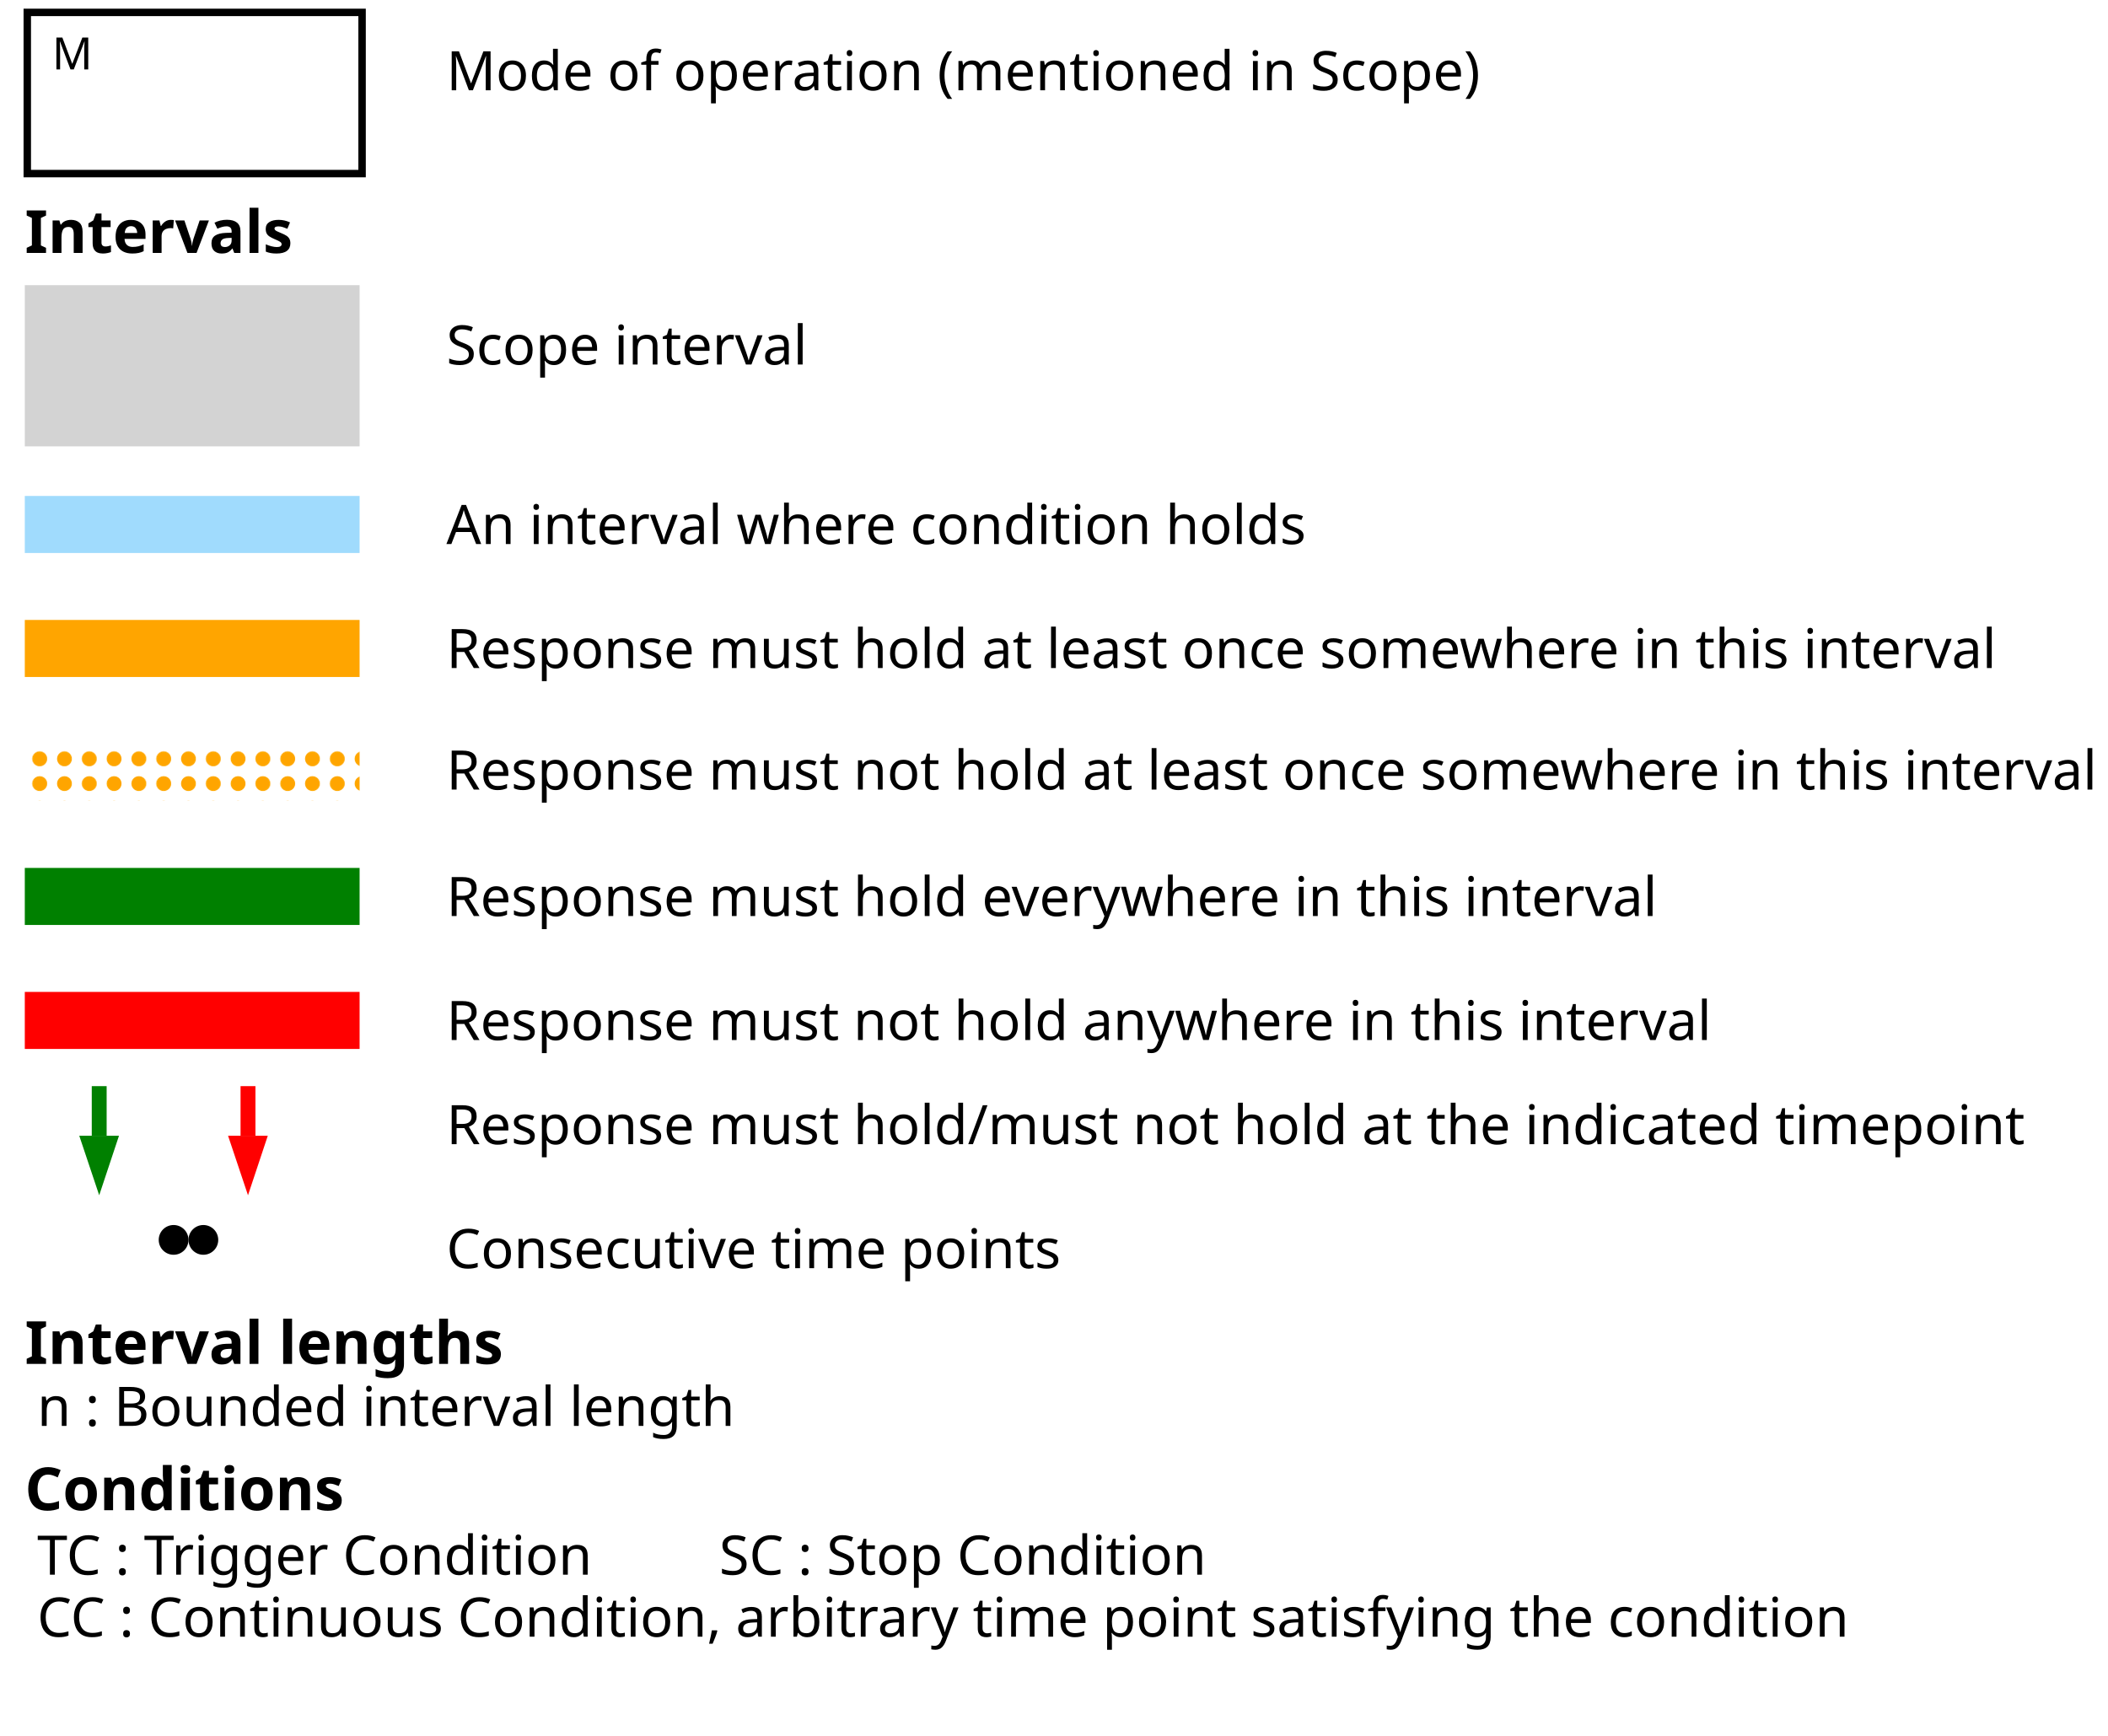
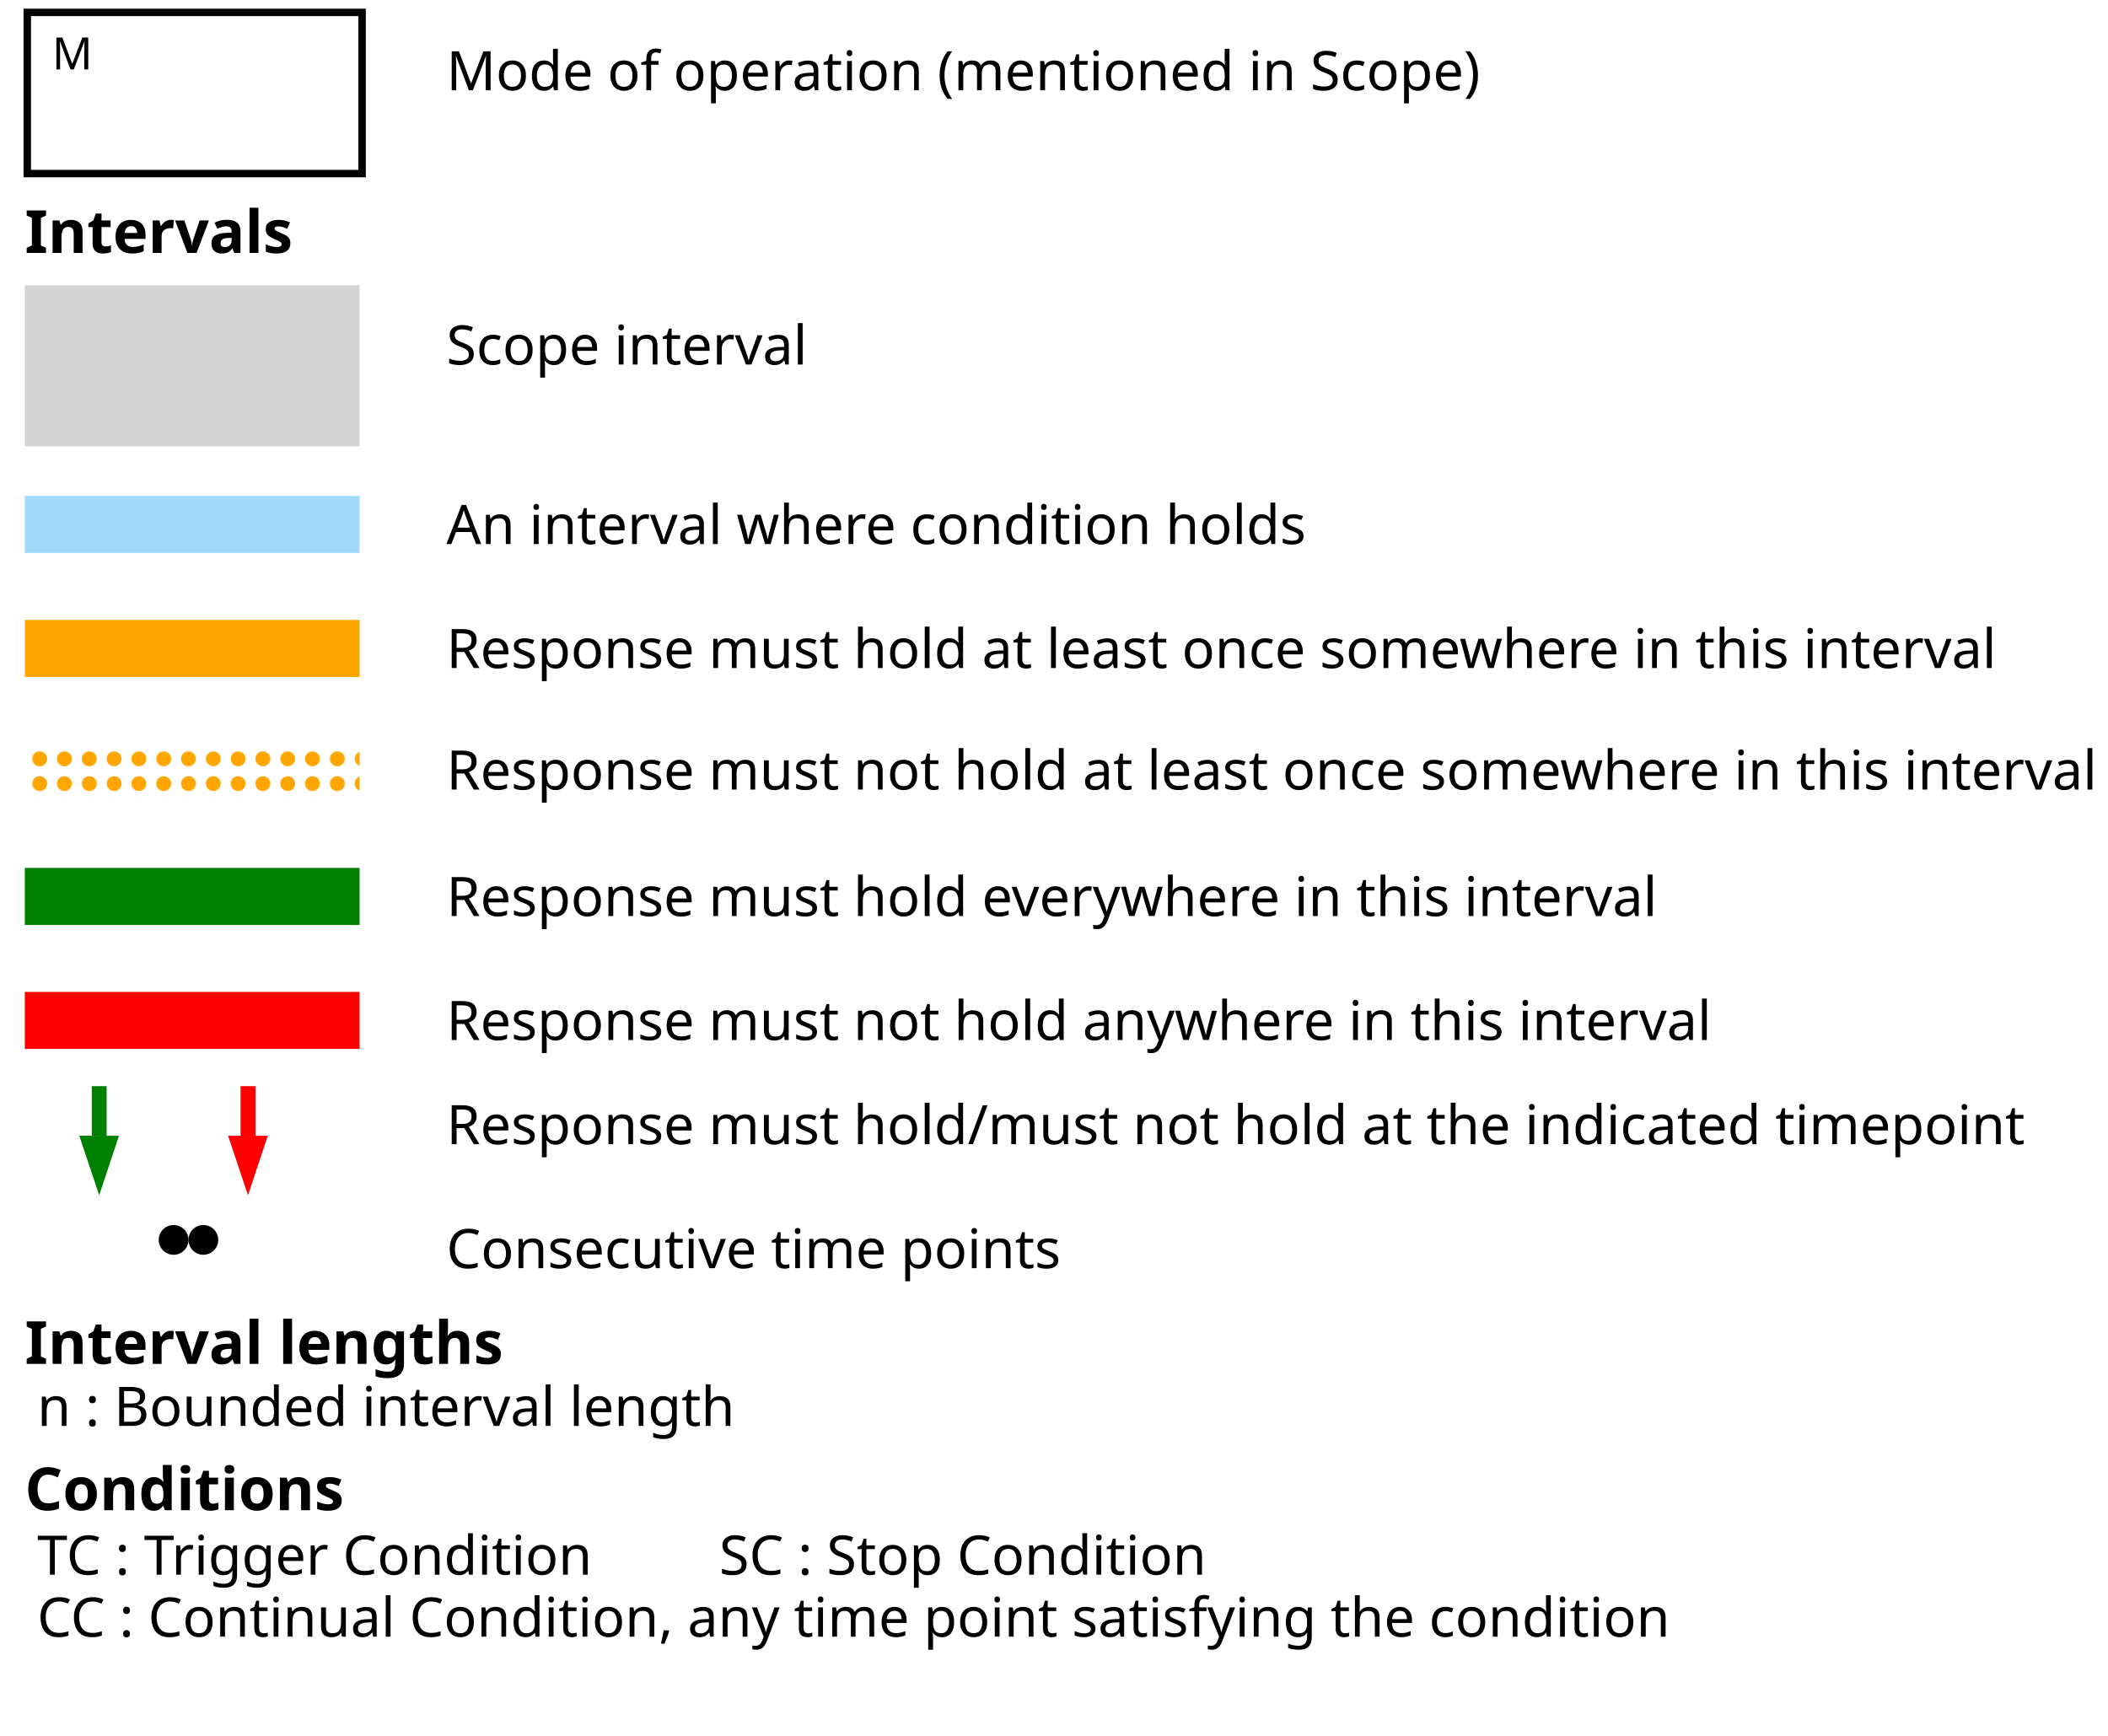
<svg xmlns="http://www.w3.org/2000/svg" xmlns:xlink="http://www.w3.org/1999/xlink" width="850px" height="700px">
  <svg>
    <defs>
      <marker id="nextGreenArrowhead" markerWidth="5" markerHeight="2.67" orient="auto" refX="0" refY="1.33">
        <polygon points="0 0, 4 1.33, 0 2.67" fill="green" />
        <circle cx="3.7" cy="1.33" r="1" fill="black" />
      </marker>
      <marker id="nextRedArrowhead" markerWidth="5" markerHeight="2.67" orient="auto" refX="0" refY="1.33">
        <polygon points="0 0, 4 1.33, 0 2.67" fill="red" />
        <circle cx="3.7" cy="1.33" r="1" fill="black" />
      </marker>
      <marker id="greenArrowhead" markerWidth="4" markerHeight="2.67" orient="auto" refX="0" refY="1.33">
        <polygon points="0 0, 4 1.33, 0 2.67" fill="green" />
      </marker>
      <marker id="redArrowhead" markerWidth="4" markerHeight="2.67" orient="auto" refX="0" refY="1.33">
        <polygon points="0 0, 4 1.33, 0 2.67" fill="red" />
      </marker>
      <pattern id="myPattern" x="10" y="10" width="10" height="10" patternUnits="userSpaceOnUse">
        <circle cx="6" cy="6" r="3" style="stroke: none; fill: orange" />
      </pattern>
      <g id="standard">
        <path d="M10 140h 400" stroke="#000" stroke-width="3" fill="none" id="line" />
        <path d="M415 140l -14.26 4.64v -9.28z" stroke="#000" stroke-width="0" id="arrow-end" />
      </g>
      <g id="with_Mode">
        <rect x="145" y="75" width="135" height="65" stroke="#000" stroke-width="3" fill="none" />
        <text x="155" y="98" font-family="sans-serif" font-size="18px" font-weight="normal" fill="black">M</text>
      </g>
      <g id="without_Mode">
        <line x1="100" y1="20" x2="100" y2="180" stroke="blue" stroke-width="3" />
        <text x="50" y="15" font-family="sans-serif" font-size="18px" font-weight="normal" fill="blue">beginning of time</text>
      </g>
      <g id="Scope">
        <rect width="135" height="65" style="fill:lightgray" />
      </g>
      <g id="Condition">
        <rect width="135" height="23" style="fill:#a0dbfd" />
      </g>
      <g id="Timing_within">
        <rect width="60" height="23" style="fill:orange" />
        <text x="25" y="18" font-family="sans-serif" font-size="18px" font-weight="normal" fill="black">n</text>
      </g>
      <g id="Timing_after">
        <rect width="60" height="23" style="fill:red" />
        <text x="25" y="18" font-family="sans-serif" font-size="18px" font-weight="normal" fill="black">n</text>
        <rect x="60" width="30" height="23" style="fill:green" />
        <text x="70" y="18" font-family="sans-serif" font-size="18px" font-weight="normal" fill="black">1</text>
      </g>
      <g id="Timing_immediately">
        <path d="m0 -17 v20" stroke="green" stroke-width="6" marker-end="url(#greenArrowhead)" />
      </g>
      <g id="Timing_only_immediately">
        <path d="m0 -17 v20" stroke="red" stroke-width="6" marker-end="url(#redArrowhead)" />
      </g>
      <g id="Timing_eventually">
        <rect width="135" height="23" style="fill:orange" />
      </g>
      <g id="Timing_always">
        <rect width="135" height="23" style="fill:green" />
      </g>
      <g id="Timing_never">
        <rect width="135" height="23" style="fill:red" />
      </g>
      <g id="Timing_null">
        <rect width="135" height="23" style="fill:orange" />
      </g>
      <g id="Timing_negation_eventually">
        <rect width="135" height="23" style="fill: url(#myPattern);" />
      </g>
      <g id="Infinity">
        <rect width="20" height="23" style="fill:yellow" />
        <text x="3" y="18" font-family="sans-serif" font-size="18px" font-weight="normal" fill="black">∞</text>
      </g>
    </defs>
  </svg>
  <use xlink:href="#with_Mode" x="-134" y="-70" />
  <use xlink:href="#Scope" x="10" y="115" />
  <text y="10" font-family="sans-serif" font-size="22px" font-weight="normal" fill="black">
    <tspan x="180" dy="1.2em">Mode of operation (mentioned in Scope)</tspan>
  </text>
  <text x="10" y="102" font-family="sans-serif" font-size="24px" font-weight="bold" fill="black"> Intervals </text>
  <text x="180" y="147" font-family="sans-serif" font-size="22px" font-weight="normal" fill="black"> Scope interval</text>
  <use xlink:href="#Condition" x="10" y="200" />
  <text y="193" font-family="sans-serif" font-size="22px" font-weight="normal" fill="black&gt;">
    <tspan x="180" dy="1.2em">An interval where condition holds</tspan>
  </text>
  <use xlink:href="#Timing_eventually" x="10" y="250" />
  <text y="243" font-family="sans-serif" font-size="22px" font-weight="normal" fill="black">
    <tspan x="180" dy="1.2em">Response must hold at least once somewhere in this interval</tspan>
  </text>
  <use xlink:href="#Timing_negation_eventually" x="10" y="300" />
  <text y="292" font-family="sans-serif" font-size="22px" font-weight="normal" fill="black">
    <tspan x="180" dy="1.2em">Response must not hold at least once somewhere in this interval </tspan>
  </text>
  <use xlink:href="#Timing_always" x="10" y="350" />
  <text y="343" font-family="sans-serif" font-size="22px" font-weight="normal" fill="black">
    <tspan x="180" dy="1.2em">Response must hold everywhere in this interval</tspan>
  </text>
  <use xlink:href="#Timing_never" x="10" y="400" />
  <text y="393" font-family="sans-serif" font-size="22px" font-weight="normal" fill="black">
    <tspan x="180" dy="1.2em">Response must not hold anywhere in this interval</tspan>
  </text>
  <use xlink:href="#Timing_immediately" x="40" y="455" />
  <use xlink:href="#Timing_only_immediately" x="100" y="455" />
  <text y="435" font-family="sans-serif" font-size="22px" font-weight="normal" fill="black">
    <tspan x="180" dy="1.2em">Response must hold/must not hold at the indicated timepoint</tspan>
  </text>
  <circle cx="70" cy="500" r="6" fill="black" />
  <circle cx="82" cy="500" r="6" fill="black" />
  <text y="485" font-family="sans-serif" font-size="22px" font-weight="normal" fill="black">
    <tspan x="180" dy="1.2em">Consecutive time points</tspan>
  </text>
  <text x="10" y="550" font-family="sans-serif" font-size="24px" font-weight="bold" fill="black"> Interval lengths </text>
  <text x="15" y="575" font-family="sans-serif" font-size="22px" font-weight="normal" fill="black"> n : Bounded interval length </text>
  <text x="10" y="609" font-family="sans-serif" font-size="24px" font-weight="bold" fill="black"> Conditions </text>
  <text x="15" y="635" font-family="sans-serif" font-size="22px" font-weight="normal" fill="black"> TC : Trigger Condition</text>
  <text x="290" y="635" font-family="sans-serif" font-size="22px" font-weight="normal" fill="black"> SC : Stop Condition</text>
-   <text x="15" y="660" font-family="sans-serif" font-size="22px" font-weight="normal" fill="black"> CC : Continuous Condition, arbitrary time
+   <text x="15" y="660" font-family="sans-serif" font-size="22px" font-weight="normal" fill="black"> CC : Continual Condition, any time
 point satisfying the condition</text>
</svg>
